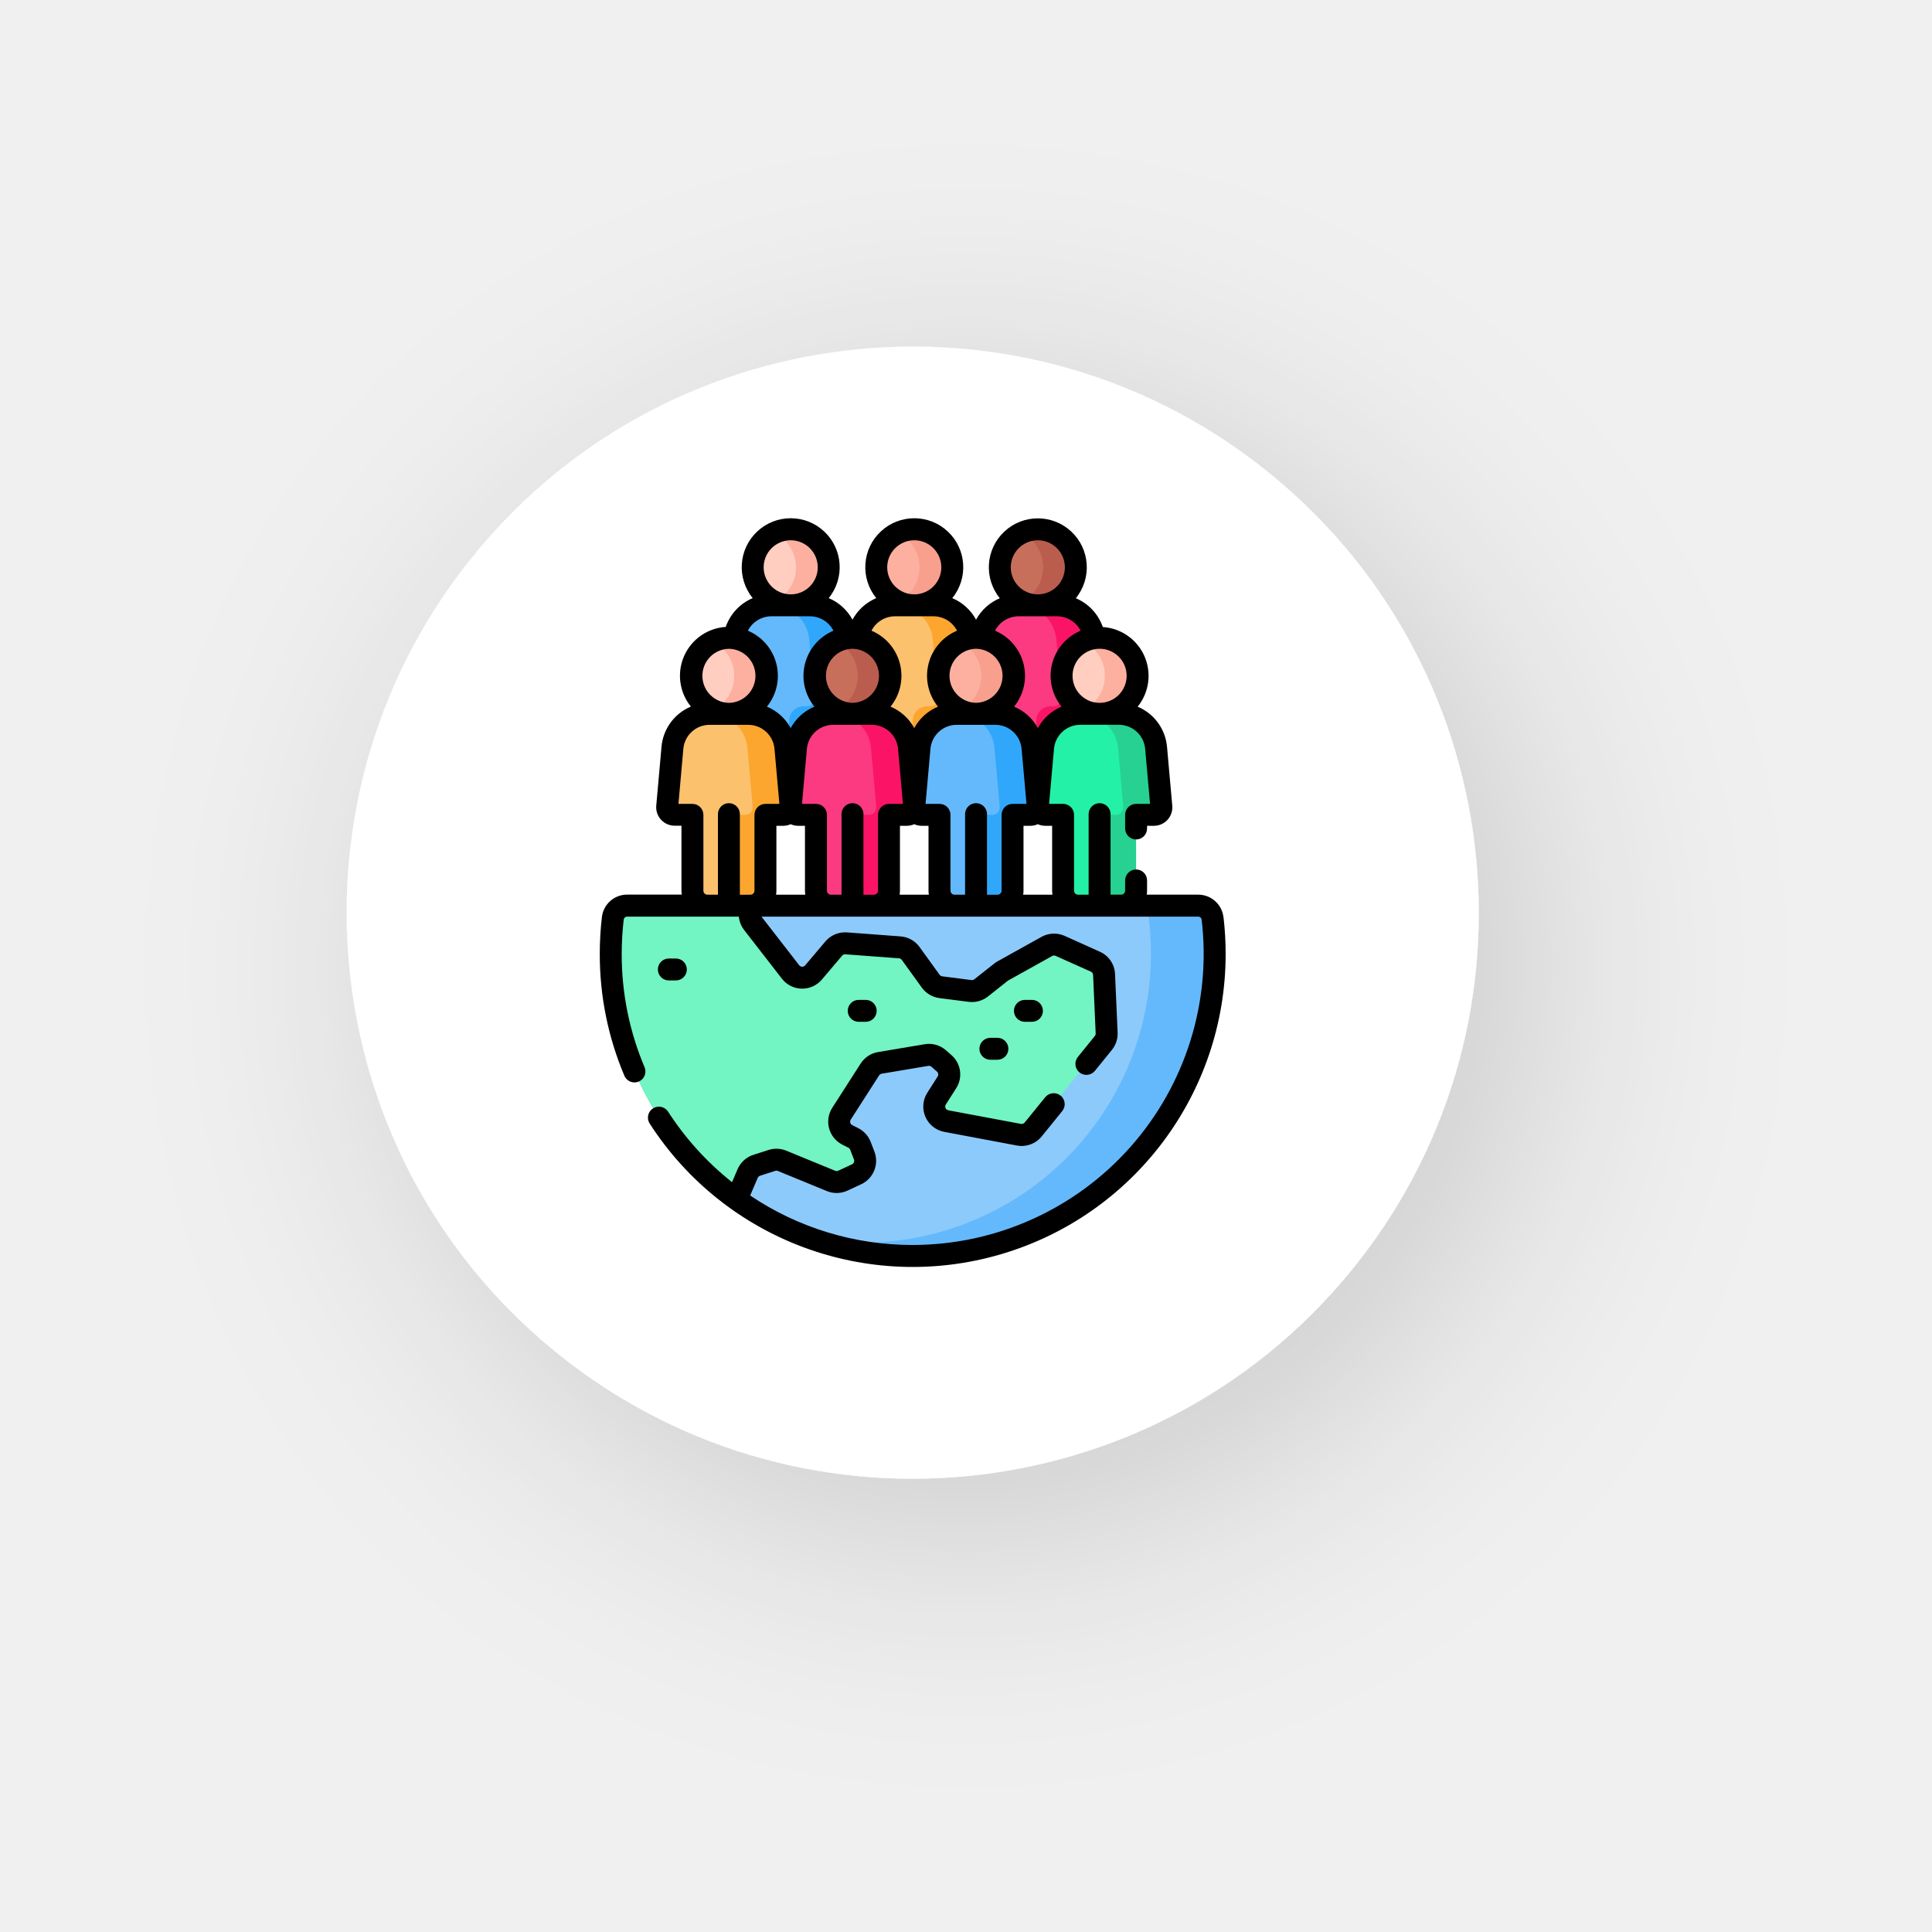
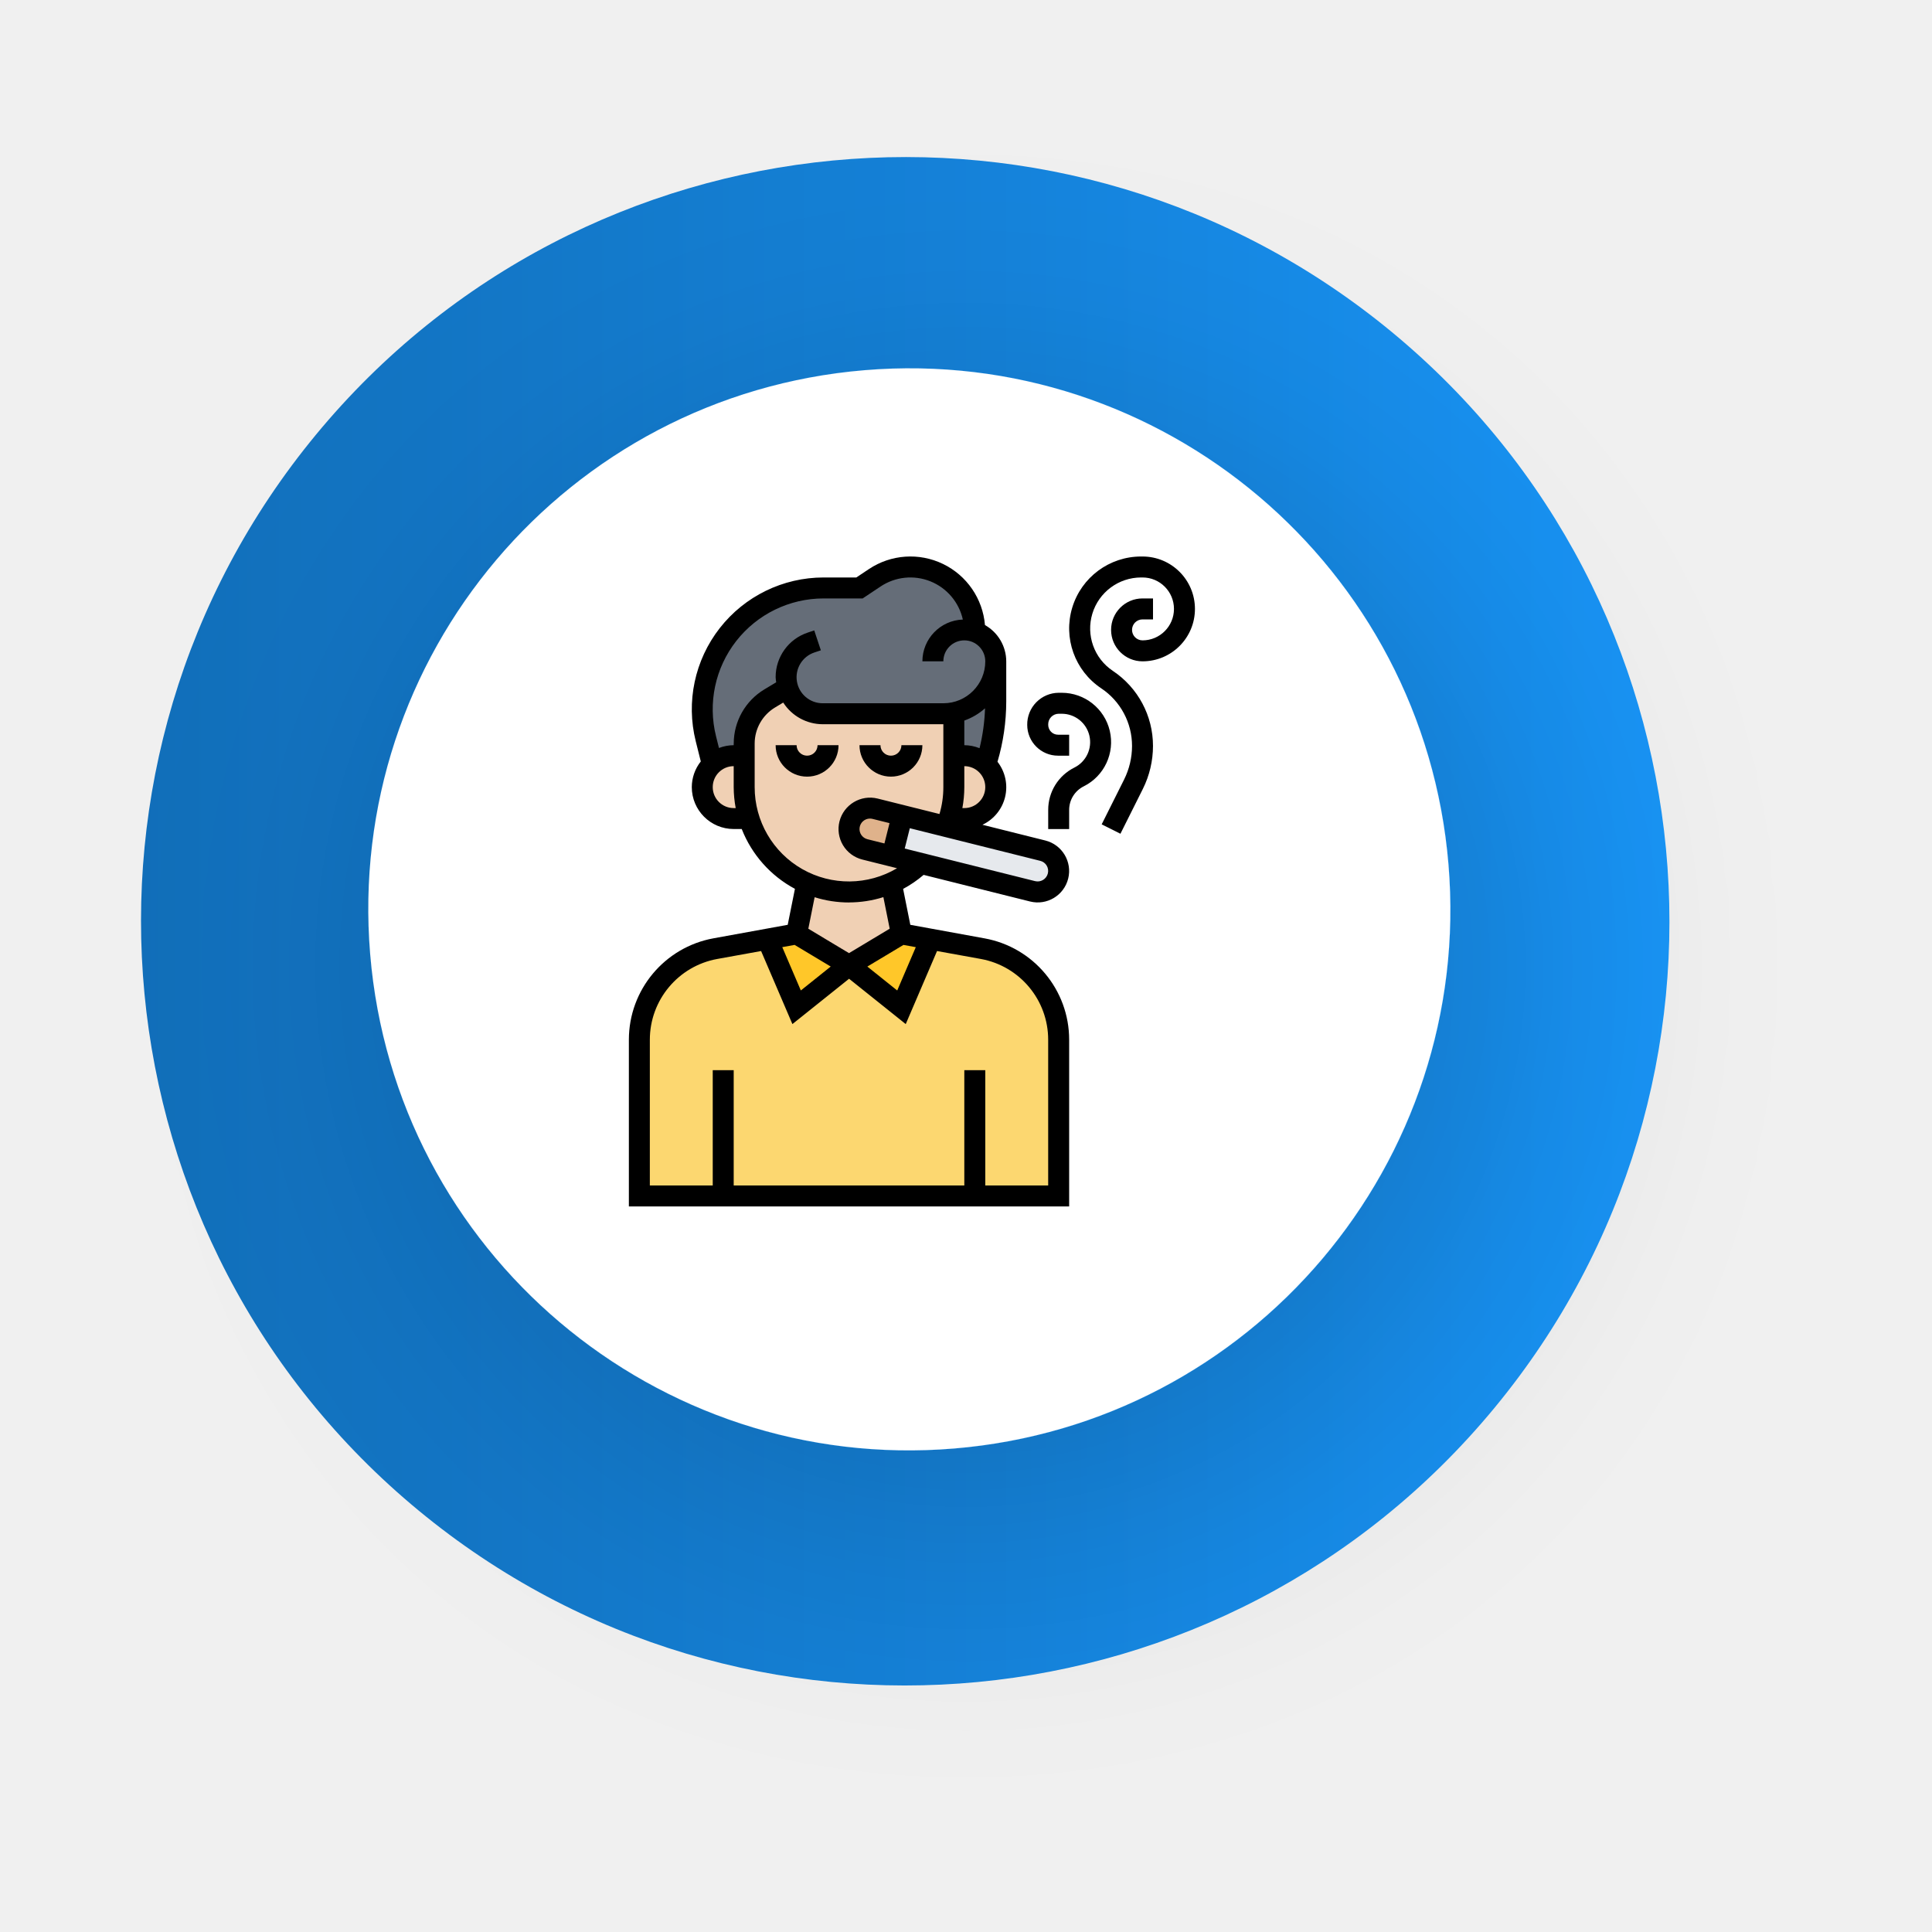
- <svg xmlns="http://www.w3.org/2000/svg" width="181.139" height="181.139" viewBox="0 0 181.139 181.139">
+ <svg xmlns="http://www.w3.org/2000/svg" width="170.483" height="170.483" viewBox="0 0 170.483 170.483">
  <defs>
-     <filter id="Trazado_150700" x="0" y="0" width="181.139" height="181.139" filterUnits="userSpaceOnUse">
+     <linearGradient id="linear-gradient" x1="0.5" x2="0.5" y2="1" gradientUnits="objectBoundingBox">
+       <stop offset="0" stop-color="#116eb9" />
+       <stop offset="1" stop-color="#1894f6" />
+     </linearGradient>
+     <filter id="Trazado_150709" x="0" y="0" width="170.483" height="170.483" filterUnits="userSpaceOnUse">
      <feOffset dx="5" dy="5" input="SourceAlpha" />
      <feGaussianBlur stdDeviation="12.5" result="blur" />
      <feFlood flood-opacity="0.161" />
      <feComposite operator="in" in2="blur" />
      <feComposite in="SourceGraphic" />
    </filter>
  </defs>
-   <g id="Grupo_173275" data-name="Grupo 173275" transform="translate(-720.416 -3682.822)">
-     <g transform="matrix(1, 0, 0, 1, 720.42, 3682.82)" filter="url(#Trazado_150700)">
-       <path id="Trazado_150700-2" data-name="Trazado 150700" d="M86.868,12.156a53.068,53.068,0,1,1-74.712,7.115,53.069,53.069,0,0,1,74.712-7.115" transform="translate(32.5 138.64) rotate(-90)" fill="#fff" />
+   <g id="Grupo_173274" data-name="Grupo 173274" transform="translate(-286.531 -3685.217)">
+     <path id="Trazado_150699" data-name="Trazado 150699" d="M110.384,15.447a67.434,67.434,0,1,1-94.937,9.041,67.434,67.434,0,0,1,94.937-9.041" transform="translate(298.974 3833.948) rotate(-90)" fill="url(#linear-gradient)" />
+     <g transform="matrix(1, 0, 0, 1, 286.53, 3685.22)" filter="url(#Trazado_150709)">
+       <path id="Trazado_150709-2" data-name="Trazado 150709" d="M95.315,43.782A47.739,47.739,0,1,1,43.782.167,47.739,47.739,0,0,1,95.315,43.782" transform="translate(32.5 127.98) rotate(-90)" fill="#fff" />
    </g>
-     <g id="mundo" transform="translate(734.684 3731.42)">
-       <g id="Grupo_172675" data-name="Grupo 172675" transform="translate(48.282 1.028)">
-         <g id="Grupo_172669" data-name="Grupo 172669" transform="translate(5.792)">
-           <g id="Grupo_172666" data-name="Grupo 172666">
-             <circle id="Elipse_6139" data-name="Elipse 6139" cx="3.564" cy="3.564" r="3.564" transform="translate(2.229)" fill="#ffcec0" />
-             <path id="Trazado_213464" data-name="Trazado 213464" d="M166.5,11.067a3.565,3.565,0,0,1-5.1,3.218,3.566,3.566,0,0,0,0-6.437,3.565,3.565,0,0,1,5.1,3.218Z" transform="translate(-157.143 -7.503)" fill="#fdb0a0" />
-             <path id="Trazado_213465" data-name="Trazado 213465" d="M141.909,68.2l-.49-5.5a3.512,3.512,0,0,0-3.5-3.2h-3.6a3.512,3.512,0,0,0-3.5,3.2l-.49,5.5a.7.7,0,0,0,.7.765H132.7v7.65a1.4,1.4,0,0,0,1.4,1.4h4.035a1.4,1.4,0,0,0,1.4-1.4v-7.65h1.667A.7.7,0,0,0,141.909,68.2Z" transform="translate(-130.327 -52.368)" fill="#64b9fc" />
-             <path id="Trazado_213466" data-name="Trazado 213466" d="M166.574,68.968h-1.667v7.65a1.4,1.4,0,0,1-1.4,1.4h-3.564a1.4,1.4,0,0,0,1.4-1.4V70.312a1.344,1.344,0,0,1,1.344-1.344h.323a.7.7,0,0,0,.7-.764l-.489-5.5a3.512,3.512,0,0,0-3.5-3.2h3.564a3.512,3.512,0,0,1,3.5,3.2l.489,5.5A.7.7,0,0,1,166.574,68.968Z" transform="translate(-155.692 -52.373)" fill="#31a7fb" />
-           </g>
-           <g id="Grupo_172667" data-name="Grupo 172667" transform="translate(11.584)">
-             <circle id="Elipse_6140" data-name="Elipse 6140" cx="3.564" cy="3.564" r="3.564" transform="translate(2.229)" fill="#fdb0a0" />
-             <path id="Trazado_213467" data-name="Trazado 213467" d="M251.01,11.067a3.565,3.565,0,0,1-5.1,3.218,3.566,3.566,0,0,0,0-6.437,3.565,3.565,0,0,1,5.1,3.218Z" transform="translate(-241.653 -7.503)" fill="#f89f8e" />
-             <path id="Trazado_213468" data-name="Trazado 213468" d="M226.419,68.2l-.49-5.5a3.512,3.512,0,0,0-3.5-3.2h-3.6a3.512,3.512,0,0,0-3.5,3.2l-.49,5.5a.7.7,0,0,0,.7.765h1.667v7.65a1.4,1.4,0,0,0,1.4,1.4h4.035a1.4,1.4,0,0,0,1.4-1.4v-7.65h1.667A.7.7,0,0,0,226.419,68.2Z" transform="translate(-214.837 -52.368)" fill="#fcc16d" />
-             <path id="Trazado_213469" data-name="Trazado 213469" d="M251.085,68.968h-1.667v7.65a1.4,1.4,0,0,1-1.4,1.4h-3.564a1.4,1.4,0,0,0,1.4-1.4V70.312a1.344,1.344,0,0,1,1.344-1.344h.323a.7.7,0,0,0,.7-.764l-.489-5.5a3.512,3.512,0,0,0-3.5-3.2H247.8a3.512,3.512,0,0,1,3.5,3.2l.489,5.5A.7.7,0,0,1,251.085,68.968Z" transform="translate(-240.203 -52.373)" fill="#fca62f" />
-           </g>
-           <g id="Grupo_172668" data-name="Grupo 172668" transform="translate(23.169)">
-             <circle id="Elipse_6141" data-name="Elipse 6141" cx="3.564" cy="3.564" r="3.564" transform="translate(2.229)" fill="#c86f5c" />
-             <path id="Trazado_213470" data-name="Trazado 213470" d="M335.518,11.067a3.565,3.565,0,0,1-5.1,3.218,3.566,3.566,0,0,0,0-6.437,3.565,3.565,0,0,1,5.1,3.218Z" transform="translate(-326.161 -7.503)" fill="#ba5d4f" />
-             <path id="Trazado_213471" data-name="Trazado 213471" d="M310.928,68.2l-.49-5.5a3.512,3.512,0,0,0-3.5-3.2h-3.6a3.512,3.512,0,0,0-3.5,3.2l-.49,5.5a.7.7,0,0,0,.7.765h1.667v7.65a1.4,1.4,0,0,0,1.4,1.4h4.035a1.4,1.4,0,0,0,1.4-1.4v-7.65h1.667A.7.7,0,0,0,310.928,68.2Z" transform="translate(-299.346 -52.368)" fill="#fb3a82" />
-             <path id="Trazado_213472" data-name="Trazado 213472" d="M335.593,68.968h-1.667v7.65a1.4,1.4,0,0,1-1.4,1.4h-3.564a1.4,1.4,0,0,0,1.4-1.4V70.312a1.344,1.344,0,0,1,1.344-1.344h.323a.7.7,0,0,0,.7-.764l-.489-5.5a3.512,3.512,0,0,0-3.5-3.2H332.3a3.512,3.512,0,0,1,3.5,3.2l.489,5.5A.7.7,0,0,1,335.593,68.968Z" transform="translate(-324.711 -52.373)" fill="#fb1466" />
-           </g>
+     <g id="de-fumar" transform="translate(335.024 3733.324)">
+       <g id="Grupo_172664" data-name="Grupo 172664" transform="translate(7.925 1.925)">
+         <g id="Grupo_172653" data-name="Grupo 172653" transform="translate(27.751 8.325)">
+           <path id="Trazado_213448" data-name="Trazado 213448" d="M41.7,11v3.552a18.1,18.1,0,0,1-.87,5.532,2.782,2.782,0,0,0-1.906-.759H38V15.533A4.626,4.626,0,0,0,41.7,11Z" transform="translate(-38 -11)" fill="#656d78" />
        </g>
-         <g id="Grupo_172674" data-name="Grupo 172674" transform="translate(0 10.175)">
-           <g id="Grupo_172670" data-name="Grupo 172670">
-             <circle id="Elipse_6142" data-name="Elipse 6142" cx="3.564" cy="3.564" r="3.564" transform="translate(2.229)" fill="#ffcec0" />
-             <path id="Trazado_213473" data-name="Trazado 213473" d="M124.245,85.3a3.565,3.565,0,0,1-5.1,3.218,3.566,3.566,0,0,0,0-6.437,3.565,3.565,0,0,1,5.1,3.218Z" transform="translate(-114.888 -81.734)" fill="#fdb0a0" />
-             <path id="Trazado_213474" data-name="Trazado 213474" d="M99.655,142.43l-.49-5.5a3.512,3.512,0,0,0-3.5-3.2h-3.6a3.512,3.512,0,0,0-3.5,3.2l-.49,5.5a.7.7,0,0,0,.7.765h1.667v7.112a1.4,1.4,0,0,0,1.4,1.4h4.035a1.4,1.4,0,0,0,1.4-1.4v-7.112h1.667A.7.7,0,0,0,99.655,142.43Z" transform="translate(-88.073 -126.599)" fill="#fcc16d" />
-             <path id="Trazado_213475" data-name="Trazado 213475" d="M124.321,143.2h-1.667v7.113a1.405,1.405,0,0,1-1.4,1.4h-3.564a1.4,1.4,0,0,0,1.4-1.4V143.2h1.667a.7.7,0,0,0,.7-.764l-.489-5.5a3.512,3.512,0,0,0-3.5-3.2h3.564a3.512,3.512,0,0,1,3.5,3.2l.489,5.5a.7.7,0,0,1-.7.764Z" transform="translate(-113.439 -126.604)" fill="#fca62f" />
-           </g>
-           <g id="Grupo_172671" data-name="Grupo 172671" transform="translate(11.584)">
-             <circle id="Elipse_6143" data-name="Elipse 6143" cx="3.564" cy="3.564" r="3.564" transform="translate(2.229)" fill="#c86f5c" />
-             <path id="Trazado_213476" data-name="Trazado 213476" d="M208.756,85.3a3.565,3.565,0,0,1-5.1,3.218,3.566,3.566,0,0,0,0-6.437,3.565,3.565,0,0,1,5.1,3.218Z" transform="translate(-199.399 -81.734)" fill="#ba5d4f" />
-             <path id="Trazado_213477" data-name="Trazado 213477" d="M184.165,142.43l-.49-5.5a3.512,3.512,0,0,0-3.5-3.2h-3.6a3.512,3.512,0,0,0-3.5,3.2l-.49,5.5a.7.7,0,0,0,.7.765h1.667v7.112a1.4,1.4,0,0,0,1.4,1.4h4.035a1.4,1.4,0,0,0,1.4-1.4v-7.112h1.667A.7.7,0,0,0,184.165,142.43Z" transform="translate(-172.583 -126.599)" fill="#fb3a82" />
-             <path id="Trazado_213478" data-name="Trazado 213478" d="M208.831,143.2h-1.667v7.113a1.405,1.405,0,0,1-1.4,1.4h-3.564a1.4,1.4,0,0,0,1.4-1.4V143.2h1.667a.7.7,0,0,0,.7-.764l-.489-5.5a3.512,3.512,0,0,0-3.5-3.2h3.564a3.512,3.512,0,0,1,3.5,3.2l.489,5.5a.7.7,0,0,1-.7.764Z" transform="translate(-197.949 -126.604)" fill="#fb1466" />
-           </g>
-           <g id="Grupo_172672" data-name="Grupo 172672" transform="translate(23.169)">
-             <circle id="Elipse_6144" data-name="Elipse 6144" cx="3.564" cy="3.564" r="3.564" transform="translate(2.229)" fill="#fdb0a0" />
-             <path id="Trazado_213479" data-name="Trazado 213479" d="M293.264,85.3a3.565,3.565,0,0,1-5.1,3.218,3.566,3.566,0,0,0,0-6.437,3.565,3.565,0,0,1,5.1,3.218Z" transform="translate(-283.908 -81.734)" fill="#f89f8e" />
-             <path id="Trazado_213480" data-name="Trazado 213480" d="M268.673,142.43l-.49-5.5a3.512,3.512,0,0,0-3.5-3.2h-3.6a3.512,3.512,0,0,0-3.5,3.2l-.49,5.5a.7.7,0,0,0,.7.765h1.667v7.112a1.4,1.4,0,0,0,1.4,1.4H264.9a1.4,1.4,0,0,0,1.4-1.4v-7.112h1.667A.7.7,0,0,0,268.673,142.43Z" transform="translate(-257.091 -126.599)" fill="#64b9fc" />
-             <path id="Trazado_213481" data-name="Trazado 213481" d="M293.339,143.2h-1.667v7.113a1.405,1.405,0,0,1-1.4,1.4H286.7a1.4,1.4,0,0,0,1.4-1.4V143.2h1.667a.7.7,0,0,0,.7-.764l-.489-5.5a3.512,3.512,0,0,0-3.5-3.2h3.564a3.512,3.512,0,0,1,3.5,3.2l.489,5.5a.7.7,0,0,1-.7.764Z" transform="translate(-282.457 -126.604)" fill="#31a7fb" />
-           </g>
-           <g id="Grupo_172673" data-name="Grupo 172673" transform="translate(34.753)">
-             <circle id="Elipse_6145" data-name="Elipse 6145" cx="3.564" cy="3.564" r="3.564" transform="translate(2.229)" fill="#ffcec0" />
-             <path id="Trazado_213482" data-name="Trazado 213482" d="M377.772,85.3a3.565,3.565,0,0,1-5.1,3.218,3.566,3.566,0,0,0,0-6.437,3.565,3.565,0,0,1,5.1,3.218Z" transform="translate(-368.416 -81.734)" fill="#fdb0a0" />
-             <path id="Trazado_213483" data-name="Trazado 213483" d="M353.181,142.43l-.49-5.5a3.512,3.512,0,0,0-3.5-3.2h-3.6a3.512,3.512,0,0,0-3.5,3.2l-.49,5.5a.7.7,0,0,0,.7.765h1.667v7.112a1.4,1.4,0,0,0,1.4,1.4h4.035a1.4,1.4,0,0,0,1.4-1.4v-7.112h1.667a.7.7,0,0,0,.7-.765Z" transform="translate(-341.599 -126.599)" fill="#23f1a8" />
-             <path id="Trazado_213484" data-name="Trazado 213484" d="M377.847,143.2h-1.668v7.113a1.405,1.405,0,0,1-1.4,1.4H371.21a1.4,1.4,0,0,0,1.4-1.4V143.2h1.667a.7.7,0,0,0,.7-.764l-.489-5.5a3.512,3.512,0,0,0-3.5-3.2h3.564a3.512,3.512,0,0,1,3.5,3.2l.489,5.5a.7.7,0,0,1-.7.764Z" transform="translate(-366.965 -126.604)" fill="#26d192" />
-           </g>
+         <g id="Grupo_172654" data-name="Grupo 172654" transform="translate(5.55)">
+           <path id="Trazado_213449" data-name="Trazado 213449" d="M38.051,7.68v.037a2.625,2.625,0,0,1,1.036.648,2.768,2.768,0,0,1,.814,1.961,4.626,4.626,0,0,1-3.7,4.533,4.359,4.359,0,0,1-.925.093H24.628a3.215,3.215,0,0,1-2.285-.944,3.12,3.12,0,0,1-.8-1.36l-1.591.953A4.626,4.626,0,0,0,17.7,17.568V18.65h-.925a2.752,2.752,0,0,0-1.9.749l-.555-2.248A10.7,10.7,0,0,1,24.712,3.85h3.164l1.341-.9A5.717,5.717,0,0,1,32.371,2a5.685,5.685,0,0,1,5.68,5.68Z" transform="translate(-14 -2)" fill="#656d78" />
+         </g>
+         <g id="Grupo_172655" data-name="Grupo 172655" transform="translate(0 32.848)">
+           <path id="Trazado_213450" data-name="Trazado 213450" d="M15.4,60.164H8V46.381a8.177,8.177,0,0,1,6.706-8.038l4.6-.833,2.572,6,4.625-3.7,4.625,3.7,2.572-6,4.6.833A8.177,8.177,0,0,1,45,46.381V60.164H15.4Z" transform="translate(-8 -37.51)" fill="#fcd770" />
+         </g>
+         <g id="Grupo_172656" data-name="Grupo 172656" transform="translate(18.5 32.376)">
+           <path id="Trazado_213451" data-name="Trazado 213451" d="M32.625,37l2.572.472-2.572,6L28,39.775Z" transform="translate(-28 -37)" fill="#ffc729" />
+         </g>
+         <g id="Grupo_172657" data-name="Grupo 172657" transform="translate(11.304 32.376)">
+           <path id="Trazado_213452" data-name="Trazado 213452" d="M27.417,39.775l-4.625,3.7-2.572-6L22.792,37Z" transform="translate(-20.22 -37)" fill="#ffc729" />
+         </g>
+         <g id="Grupo_172658" data-name="Grupo 172658" transform="translate(13.875 27.889)">
+           <path id="Trazado_213453" data-name="Trazado 213453" d="M31.353,32.15l.9,4.486-4.625,2.775L23,36.636l.9-4.486a9.23,9.23,0,0,0,7.456,0Z" transform="translate(-23 -32.15)" fill="#f0d0b4" />
+         </g>
+         <g id="Grupo_172659" data-name="Grupo 172659" transform="translate(5.55 16.65)">
+           <path id="Trazado_213454" data-name="Trazado 213454" d="M18.126,25.55H16.775a2.775,2.775,0,0,1,0-5.55H17.7v2.775A9.165,9.165,0,0,0,18.126,25.55Z" transform="translate(-14 -20)" fill="#f0d0b4" />
+         </g>
+         <g id="Grupo_172660" data-name="Grupo 172660" transform="translate(9.25 10.647)">
+           <path id="Trazado_213455" data-name="Trazado 213455" d="M24.928,15.813H35.575a4.359,4.359,0,0,0,.925-.093v6.568a9.165,9.165,0,0,1-.426,2.775c-.074.241-.157.472-.25.7L31.94,24.8l-2.387-.6a1.9,1.9,0,0,0-.453-.056,1.842,1.842,0,0,0-1.795,1.4,1.842,1.842,0,0,0,1.341,2.248l2.4.6,2.553.638a9.271,9.271,0,0,1-2.618,1.73,9.23,9.23,0,0,1-7.456,0A9.243,9.243,0,0,1,18,22.288V18.431a4.626,4.626,0,0,1,2.248-3.968l1.591-.953a3.12,3.12,0,0,0,.8,1.36,3.215,3.215,0,0,0,2.285.944Z" transform="translate(-18 -13.51)" fill="#f0d0b4" />
+         </g>
+         <g id="Grupo_172661" data-name="Grupo 172661" transform="translate(27.325 16.65)">
+           <path id="Trazado_213456" data-name="Trazado 213456" d="M40.8,20.759a2.776,2.776,0,0,1-1.906,4.792H37.54a9.165,9.165,0,0,0,.426-2.775V20h.925a2.782,2.782,0,0,1,1.906.759Z" transform="translate(-37.54 -20)" fill="#f0d0b4" />
+         </g>
+         <g id="Grupo_172662" data-name="Grupo 172662" transform="translate(22.293 21.932)">
+           <path id="Trazado_213457" data-name="Trazado 213457" d="M46.54,29.651a1.845,1.845,0,0,1-1.582,2.8A1.9,1.9,0,0,1,44.5,32.4l-9.851-2.461L32.1,29.3,33,25.71l3.885.971L45.4,28.809a1.815,1.815,0,0,1,1.138.842Z" transform="translate(-32.1 -25.71)" fill="#e6e9ed" />
+         </g>
+         <g id="Grupo_172663" data-name="Grupo 172663" transform="translate(18.5 21.276)">
+           <path id="Trazado_213458" data-name="Trazado 213458" d="M30.3,25.056l2.387.6-.9,3.589-2.4-.6A1.842,1.842,0,0,1,28.055,26.4,1.842,1.842,0,0,1,29.85,25,1.9,1.9,0,0,1,30.3,25.056Z" transform="translate(-27.999 -25)" fill="#dfb28b" />
        </g>
      </g>
-       <g id="Grupo_172684" data-name="Grupo 172684" transform="translate(41.961 0)">
-         <g id="Grupo_172683" data-name="Grupo 172683">
-           <g id="Grupo_172682" data-name="Grupo 172682">
-             <g id="Grupo_172681" data-name="Grupo 172681">
-               <g id="Grupo_172680" data-name="Grupo 172680">
-                 <g id="Grupo_172678" data-name="Grupo 172678" transform="translate(1.028 36.316)">
-                   <g id="Grupo_172677" data-name="Grupo 172677">
-                     <g id="Grupo_172676" data-name="Grupo 172676">
-                       <path id="Trazado_213485" data-name="Trazado 213485" d="M50.993,264.928a1.346,1.346,0,0,0-1.337,1.189,28.312,28.312,0,1,0,56.231,0,1.346,1.346,0,0,0-1.337-1.189Z" transform="translate(-49.46 -264.928)" fill="#8dcafc" />
-                       <path id="Trazado_213486" data-name="Trazado 213486" d="M217.375,264.928a27.094,27.094,0,0,1-31.589,31.161,28.324,28.324,0,0,0,37.741-29.972,1.346,1.346,0,0,0-1.337-1.189h-4.816Z" transform="translate(-167.099 -264.928)" fill="#64b9fc" />
-                       <path id="Trazado_213487" data-name="Trazado 213487" d="M94.9,270.179,91.6,268.691a1.386,1.386,0,0,0-1.242.053l-4.113,2.29a1.392,1.392,0,0,0-.186.125l-1.863,1.476a1.385,1.385,0,0,1-1.037.288l-2.742-.352a1.385,1.385,0,0,1-.946-.563L77.584,269.4a1.385,1.385,0,0,0-1.02-.57l-5.028-.375a1.385,1.385,0,0,0-1.16.486l-1.9,2.247a1.385,1.385,0,0,1-2.151-.046l-3.543-4.567a1.384,1.384,0,0,1-.278-.665l-.133-.986H50.994a1.346,1.346,0,0,0-1.337,1.189,28.341,28.341,0,0,0,11.608,26.341l1.035-2.415a1.385,1.385,0,0,1,.851-.774l1.427-.457a1.385,1.385,0,0,1,.948.038l4.593,1.886a1.385,1.385,0,0,0,1.112-.026l1.29-.6a1.385,1.385,0,0,0,.707-1.753l-.351-.912a1.385,1.385,0,0,0-.657-.733l-.589-.3a1.385,1.385,0,0,1-.53-1.979l2.661-4.148a1.385,1.385,0,0,1,.937-.618l4.37-.733a1.385,1.385,0,0,1,1.14.323l.517.452a1.385,1.385,0,0,1,.257,1.787l-.97,1.522a1.385,1.385,0,0,0,.912,2.106l6.814,1.28a1.385,1.385,0,0,0,1.331-.489l6.579-8.112a1.386,1.386,0,0,0,.308-.933l-.241-5.483a1.385,1.385,0,0,0-.815-1.2Z" transform="translate(-49.462 -264.927)" fill="#72f4c3" />
-                     </g>
-                   </g>
-                 </g>
-                 <g id="Grupo_172679" data-name="Grupo 172679">
-                   <path id="Trazado_213488" data-name="Trazado 213488" d="M100.438,37.384a2.375,2.375,0,0,0-2.357-2.1H93.246a2.425,2.425,0,0,0,.032-.377v-.957a1.028,1.028,0,1,0-2.056,0v.957a.377.377,0,0,1-.377.377h-.99V27.733a1.028,1.028,0,1,0-2.056,0v7.555h-.99a.377.377,0,0,1-.377-.377V27.8A1.028,1.028,0,0,0,85.4,26.77H84.093l.458-5.148a2.471,2.471,0,0,1,2.474-2.264h3.6A2.471,2.471,0,0,1,93.1,21.623l.458,5.148H92.25A1.028,1.028,0,0,0,91.222,27.8v1.279a1.028,1.028,0,1,0,2.056,0v-.251h.639a1.731,1.731,0,0,0,1.724-1.884l-.49-5.5a4.514,4.514,0,0,0-2.757-3.785,4.588,4.588,0,0,0-3.267-7.469,4.544,4.544,0,0,0-2.529-2.7,4.592,4.592,0,1,0-7.126,0A4.557,4.557,0,0,0,77.244,9.5a4.552,4.552,0,0,0-2.229-2.02,4.592,4.592,0,1,0-7.126,0A4.557,4.557,0,0,0,65.659,9.5a4.551,4.551,0,0,0-2.229-2.02,4.592,4.592,0,1,0-7.126,0,4.55,4.55,0,0,0-2.529,2.7,4.588,4.588,0,0,0-3.267,7.469,4.514,4.514,0,0,0-2.757,3.785l-.49,5.5a1.731,1.731,0,0,0,1.724,1.884h.639v6.084a2.441,2.441,0,0,0,.032.377H44.522a2.375,2.375,0,0,0-2.357,2.1,29.643,29.643,0,0,0-.2,3.46,29.156,29.156,0,0,0,2.318,11.449,1.028,1.028,0,0,0,1.893-.8,27.109,27.109,0,0,1-2.155-10.646,27.589,27.589,0,0,1,.189-3.219.318.318,0,0,1,.316-.281H55l.013.095a2.416,2.416,0,0,0,.485,1.158l3.543,4.566a2.413,2.413,0,0,0,3.748.081L64.689,41a.356.356,0,0,1,.3-.125l5.028.375a.356.356,0,0,1,.263.147L72.161,44a2.42,2.42,0,0,0,1.649.98l2.742.352a2.428,2.428,0,0,0,1.806-.5l1.862-1.476a.356.356,0,0,1,.049-.032l4.113-2.29a.359.359,0,0,1,.32-.014L88.008,42.5a.356.356,0,0,1,.21.31l.241,5.483a.357.357,0,0,1-.079.241L86.789,50.5a1.028,1.028,0,0,0,1.6,1.3l1.591-1.962a2.411,2.411,0,0,0,.537-1.626l-.241-5.483a2.4,2.4,0,0,0-1.421-2.095l-3.307-1.488a2.423,2.423,0,0,0-2.164.092l-4.113,2.29a2.424,2.424,0,0,0-.325.217L77.08,43.217a.359.359,0,0,1-.267.074l-2.742-.352a.359.359,0,0,1-.244-.145l-1.882-2.605a2.409,2.409,0,0,0-1.777-.993l-5.028-.375a2.418,2.418,0,0,0-2.021.847l-1.9,2.247a.357.357,0,0,1-.554-.012l-3.537-4.559H98.08a.318.318,0,0,1,.316.281A27.294,27.294,0,0,1,71.3,68.128,27.209,27.209,0,0,1,56.065,63.49l.709-1.654a.357.357,0,0,1,.219-.2l1.427-.457a.358.358,0,0,1,.244.01l4.593,1.886a2.418,2.418,0,0,0,1.938-.046l1.29-.6a2.421,2.421,0,0,0,1.231-3.053l-.351-.912a2.411,2.411,0,0,0-1.145-1.278l-.589-.3a.357.357,0,0,1-.137-.51l2.662-4.148a.358.358,0,0,1,.241-.159l4.37-.733a.357.357,0,0,1,.294.083l.517.452a.355.355,0,0,1,.066.461l-.97,1.522a2.413,2.413,0,0,0,1.59,3.669l6.814,1.28a2.411,2.411,0,0,0,2.32-.852l1.928-2.377a1.028,1.028,0,1,0-1.6-1.295L81.8,56.65a.357.357,0,0,1-.343.126L74.644,55.5a.357.357,0,0,1-.235-.543l.97-1.522a2.4,2.4,0,0,0-.447-3.114l-.517-.452a2.4,2.4,0,0,0-1.987-.563l-4.37.733a2.417,2.417,0,0,0-1.632,1.077l-2.662,4.148a2.413,2.413,0,0,0,.924,3.447l.589.3a.356.356,0,0,1,.169.189l.351.912a.358.358,0,0,1-.182.452l-1.29.6a.357.357,0,0,1-.286.007l-4.593-1.886a2.419,2.419,0,0,0-1.652-.066l-1.427.457a2.412,2.412,0,0,0-1.482,1.348l-.52,1.215a27.437,27.437,0,0,1-5.993-6.609,1.028,1.028,0,0,0-1.727,1.116,29.341,29.341,0,0,0,54-15.9,29.606,29.606,0,0,0-.2-3.46ZM84.377,28.827v6.084a2.44,2.44,0,0,0,.032.377H81.661a2.425,2.425,0,0,0,.032-.377V28.827h.639a1.731,1.731,0,0,0,.7-.15,1.731,1.731,0,0,0,.7.15Zm-6.106,6.461V27.733a1.028,1.028,0,0,0-2.056,0v7.555h-.99a.377.377,0,0,1-.377-.377V27.8a1.028,1.028,0,0,0-1.028-1.028H72.509l.458-5.148a2.471,2.471,0,0,1,2.474-2.264h3.6a2.471,2.471,0,0,1,2.474,2.264l.458,5.148H80.665A1.028,1.028,0,0,0,79.637,27.8v7.112a.377.377,0,0,1-.377.377h-.989Zm-11.584,0V27.733a1.028,1.028,0,1,0-2.056,0v7.555h-.99a.377.377,0,0,1-.377-.377V27.8a1.028,1.028,0,0,0-1.028-1.028H60.925l.458-5.148a2.471,2.471,0,0,1,2.474-2.264h3.6a2.471,2.471,0,0,1,2.474,2.264l.458,5.148H69.082A1.028,1.028,0,0,0,68.053,27.8v7.112a.377.377,0,0,1-.377.377h-.99Zm-7.523-6.461a1.731,1.731,0,0,0,.7-.15,1.732,1.732,0,0,0,.7.15h.639v6.084a2.441,2.441,0,0,0,.032.377H58.493a2.424,2.424,0,0,0,.032-.377V28.827Zm6.495-16.6a2.536,2.536,0,0,1,0,5.071h-.005a2.536,2.536,0,0,1,0-5.071Zm4.45,22.679V28.827h.639a1.731,1.731,0,0,0,.7-.15,1.73,1.73,0,0,0,.7.15h.639v6.084a2.44,2.44,0,0,0,.032.377H70.077a2.426,2.426,0,0,0,.032-.377Zm7.134-22.679a2.536,2.536,0,0,1,0,5.071H77.24a2.536,2.536,0,0,1,0-5.071Zm14.12,2.536A2.539,2.539,0,0,1,88.83,17.3h-.005a2.536,2.536,0,1,1,2.538-2.536ZM83.035,2.056A2.536,2.536,0,1,1,80.5,4.592,2.539,2.539,0,0,1,83.035,2.056Zm-1.8,7.128h3.6a2.484,2.484,0,0,1,2.21,1.351,4.587,4.587,0,0,0-1.785,7.12,4.5,4.5,0,0,0-2.225,2.012,4.5,4.5,0,0,0-2.225-2.012,4.588,4.588,0,0,0-1.785-7.12,2.484,2.484,0,0,1,2.208-1.351ZM71.451,2.056a2.536,2.536,0,1,1-2.536,2.536A2.539,2.539,0,0,1,71.451,2.056Zm-1.8,7.128h3.6a2.482,2.482,0,0,1,2.208,1.351,4.588,4.588,0,0,0-1.785,7.12,4.5,4.5,0,0,0-2.225,2.012,4.5,4.5,0,0,0-2.225-2.012,4.588,4.588,0,0,0-1.785-7.12,2.485,2.485,0,0,1,2.209-1.351ZM59.866,2.056a2.536,2.536,0,1,1-2.536,2.536A2.539,2.539,0,0,1,59.866,2.056Zm-1.8,7.128h3.6a2.482,2.482,0,0,1,2.208,1.351,4.587,4.587,0,0,0-1.785,7.12,4.5,4.5,0,0,0-2.226,2.013,4.5,4.5,0,0,0-2.226-2.013,4.587,4.587,0,0,0-1.785-7.12,2.485,2.485,0,0,1,2.209-1.351Zm-3.99,3.047a2.536,2.536,0,0,1,0,5.071h-.005a2.536,2.536,0,0,1,0-5.071ZM52.057,35.287a.377.377,0,0,1-.377-.377V27.8a1.028,1.028,0,0,0-1.028-1.028H49.341l.458-5.148a2.471,2.471,0,0,1,2.474-2.264h3.6a2.471,2.471,0,0,1,2.474,2.264l.458,5.148H57.5A1.028,1.028,0,0,0,56.469,27.8v7.112a.377.377,0,0,1-.377.377H55.1V27.733a1.028,1.028,0,0,0-2.056,0v7.555h-.989Z" transform="translate(-41.961 0)" />
-                   <path id="Trazado_213489" data-name="Trazado 213489" d="M82.754,303.1h.659a1.028,1.028,0,0,0,0-2.056h-.659a1.028,1.028,0,0,0,0,2.056Z" transform="translate(-76.275 -259.775)" />
-                   <path id="Trazado_213490" data-name="Trazado 213490" d="M326.952,331.414a1.028,1.028,0,1,0,0-2.056h-.659a1.028,1.028,0,0,0,0,2.056Z" transform="translate(-286.429 -284.21)" />
-                   <path id="Trazado_213491" data-name="Trazado 213491" d="M303.344,357.365a1.028,1.028,0,0,0,0-2.056h-.659a1.028,1.028,0,0,0,0,2.056Z" transform="translate(-266.058 -306.604)" />
-                   <path id="Trazado_213492" data-name="Trazado 213492" d="M213.256,331.414a1.028,1.028,0,0,0,0-2.056H212.6a1.028,1.028,0,0,0,0,2.056Z" transform="translate(-188.319 -284.21)" />
-                 </g>
-               </g>
-             </g>
-           </g>
-         </g>
+       <g id="Grupo_172665" data-name="Grupo 172665" transform="translate(7 1)">
+         <path id="Trazado_213459" data-name="Trazado 213459" d="M23.775,19.925A.925.925,0,0,1,22.85,19H21a2.775,2.775,0,0,0,5.55,0H24.7A.925.925,0,0,1,23.775,19.925Z" transform="translate(-8.05 -2.35)" />
+         <path id="Trazado_213460" data-name="Trazado 213460" d="M31.775,21.775A2.778,2.778,0,0,0,34.55,19H32.7a.925.925,0,0,1-1.85,0H29A2.778,2.778,0,0,0,31.775,21.775Z" transform="translate(-8.65 -2.35)" />
+         <path id="Trazado_213461" data-name="Trazado 213461" d="M38.383,34.695,31.835,33.5,31.2,30.332a10.174,10.174,0,0,0,1.809-1.238L42.4,31.442a2.774,2.774,0,1,0,1.348-5.382L38.2,24.672a3.658,3.658,0,0,0,1.328-5.559A18.949,18.949,0,0,0,40.3,13.8V10.25a3.686,3.686,0,0,0-1.878-3.2A6.6,6.6,0,0,0,28.181,2.109L27.07,2.85H24.182A11.63,11.63,0,0,0,12.9,17.3l.446,1.784a3.664,3.664,0,0,0-.794,2.263,3.7,3.7,0,0,0,3.7,3.7h.707a10.228,10.228,0,0,0,4.694,5.28L21.016,33.5l-6.548,1.191A9.1,9.1,0,0,0,7,43.642v14.71H45.851V43.642a9.091,9.091,0,0,0-7.468-8.947Zm-6.065.777L30.68,39.295l-2.637-2.11,3.185-1.911ZM28.05,25.947a.925.925,0,0,1,.222-1.822,1.006,1.006,0,0,1,.23.029L30,24.527l-.449,1.794Zm15.819,2.328a.914.914,0,0,1,.1.7.929.929,0,0,1-1.123.671L31.341,26.77l.449-1.794L43.3,27.855a.911.911,0,0,1,.569.42ZM38.428,14.4a17.056,17.056,0,0,1-.484,3.515A3.686,3.686,0,0,0,36.6,17.65V15.477a5.543,5.543,0,0,0,1.827-1.08ZM36.6,23.2h-.172a10.175,10.175,0,0,0,.172-1.85V19.5a1.85,1.85,0,1,1,0,3.7Zm-20.35,0a1.85,1.85,0,0,1,0-3.7v1.85a10.165,10.165,0,0,0,.177,1.85Zm0-5.706v.156a3.67,3.67,0,0,0-1.3.247l-.261-1.042A9.785,9.785,0,0,1,24.182,4.7h3.448l1.577-1.052a4.743,4.743,0,0,1,7.263,2.915A3.7,3.7,0,0,0,32.9,10.25h1.85a1.85,1.85,0,0,1,3.7,0,3.7,3.7,0,0,1-3.7,3.7H24.1a2.3,2.3,0,0,1-.729-4.482l.57-.19-.584-1.756-.571.191A4.14,4.14,0,0,0,19.95,11.65,4.082,4.082,0,0,0,20,12.1l-1.052.631a5.578,5.578,0,0,0-2.695,4.759ZM18.1,21.35V17.494a3.72,3.72,0,0,1,1.8-3.173l.72-.432A4.146,4.146,0,0,0,24.1,15.8h10.65v5.55a8.313,8.313,0,0,1-.342,2.374l-5.459-1.365a2.785,2.785,0,0,0-3.365,2.016A2.772,2.772,0,0,0,27.6,27.741l3.064.766A8.316,8.316,0,0,1,18.1,21.35Zm8.325,10.175a10.166,10.166,0,0,0,3.033-.467l.557,2.784L26.425,36l-3.59-2.154.556-2.78a10.151,10.151,0,0,0,3.034.463Zm-4.8,3.747,3.186,1.911-2.637,2.11-1.638-3.823ZM44,56.5h-5.55V46.326H36.6V56.5H16.25V46.326H14.4V56.5H8.85V43.642A7.246,7.246,0,0,1,14.8,36.514l3.868-.7,2.763,6.446,5-4,5,4,2.762-6.446,3.868.7A7.244,7.244,0,0,1,44,43.642Z" transform="translate(-7 -1)" />
+         <path id="Trazado_213462" data-name="Trazado 213462" d="M55.475,6.55H56.4V4.7h-.925a2.775,2.775,0,1,0,0,5.55,4.625,4.625,0,0,0,0-9.25h-.128a6.348,6.348,0,0,0-3.521,11.629,6.105,6.105,0,0,1,2.723,5.089,6.662,6.662,0,0,1-.7,2.962l-1.979,3.956,1.655.828,1.979-3.956a8.515,8.515,0,0,0,.894-3.79,7.95,7.95,0,0,0-3.547-6.628,4.5,4.5,0,0,1,2.495-8.24h.128a2.775,2.775,0,1,1,0,5.55.925.925,0,1,1,0-1.85Z" transform="translate(-10.149 -1)" />
+         <path id="Trazado_213463" data-name="Trazado 213463" d="M48.045,14h-.27A2.794,2.794,0,0,0,45,16.831a2.718,2.718,0,0,0,2.718,2.719H48.7V17.7h-.981a.865.865,0,0,1-.614-.254.9.9,0,0,1-.254-.661.93.93,0,0,1,.925-.934h.27a2.505,2.505,0,0,1,1.12,4.746,4.166,4.166,0,0,0-2.315,3.746v1.683H48.7V24.343a2.324,2.324,0,0,1,1.293-2.091A4.356,4.356,0,0,0,48.045,14Z" transform="translate(-9.849 -1.975)" />
      </g>
    </g>
  </g>
</svg>
